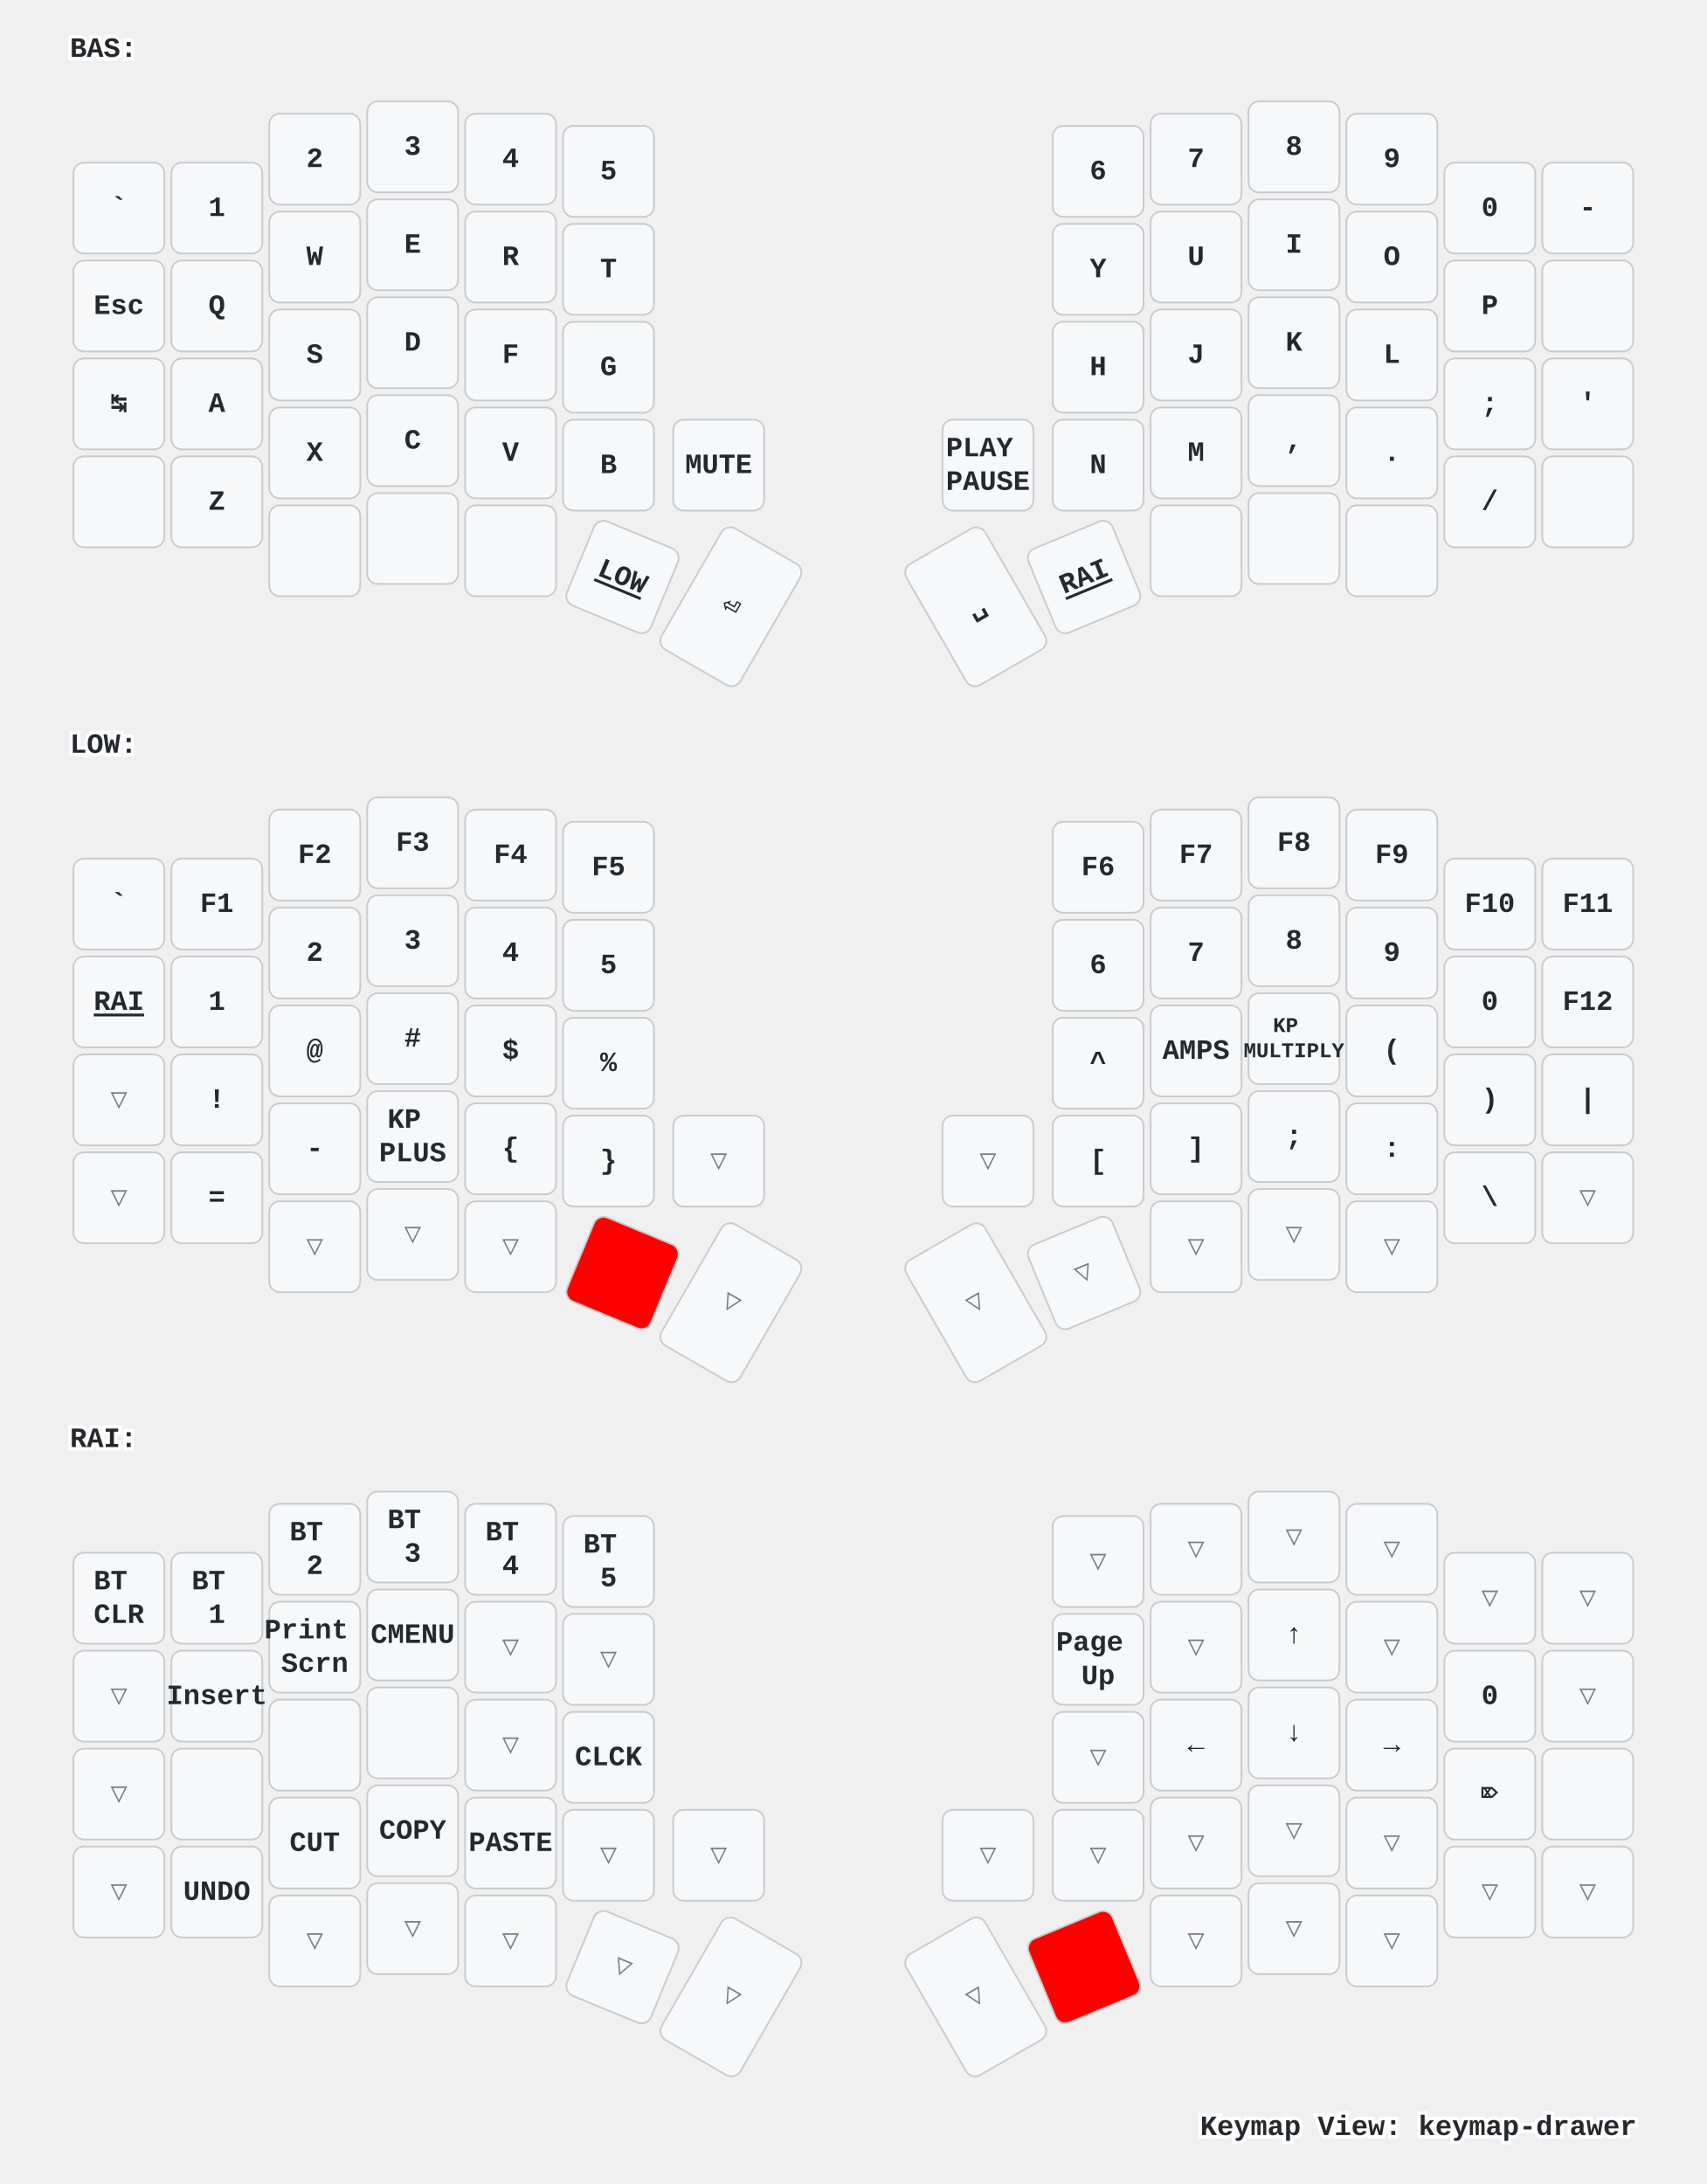
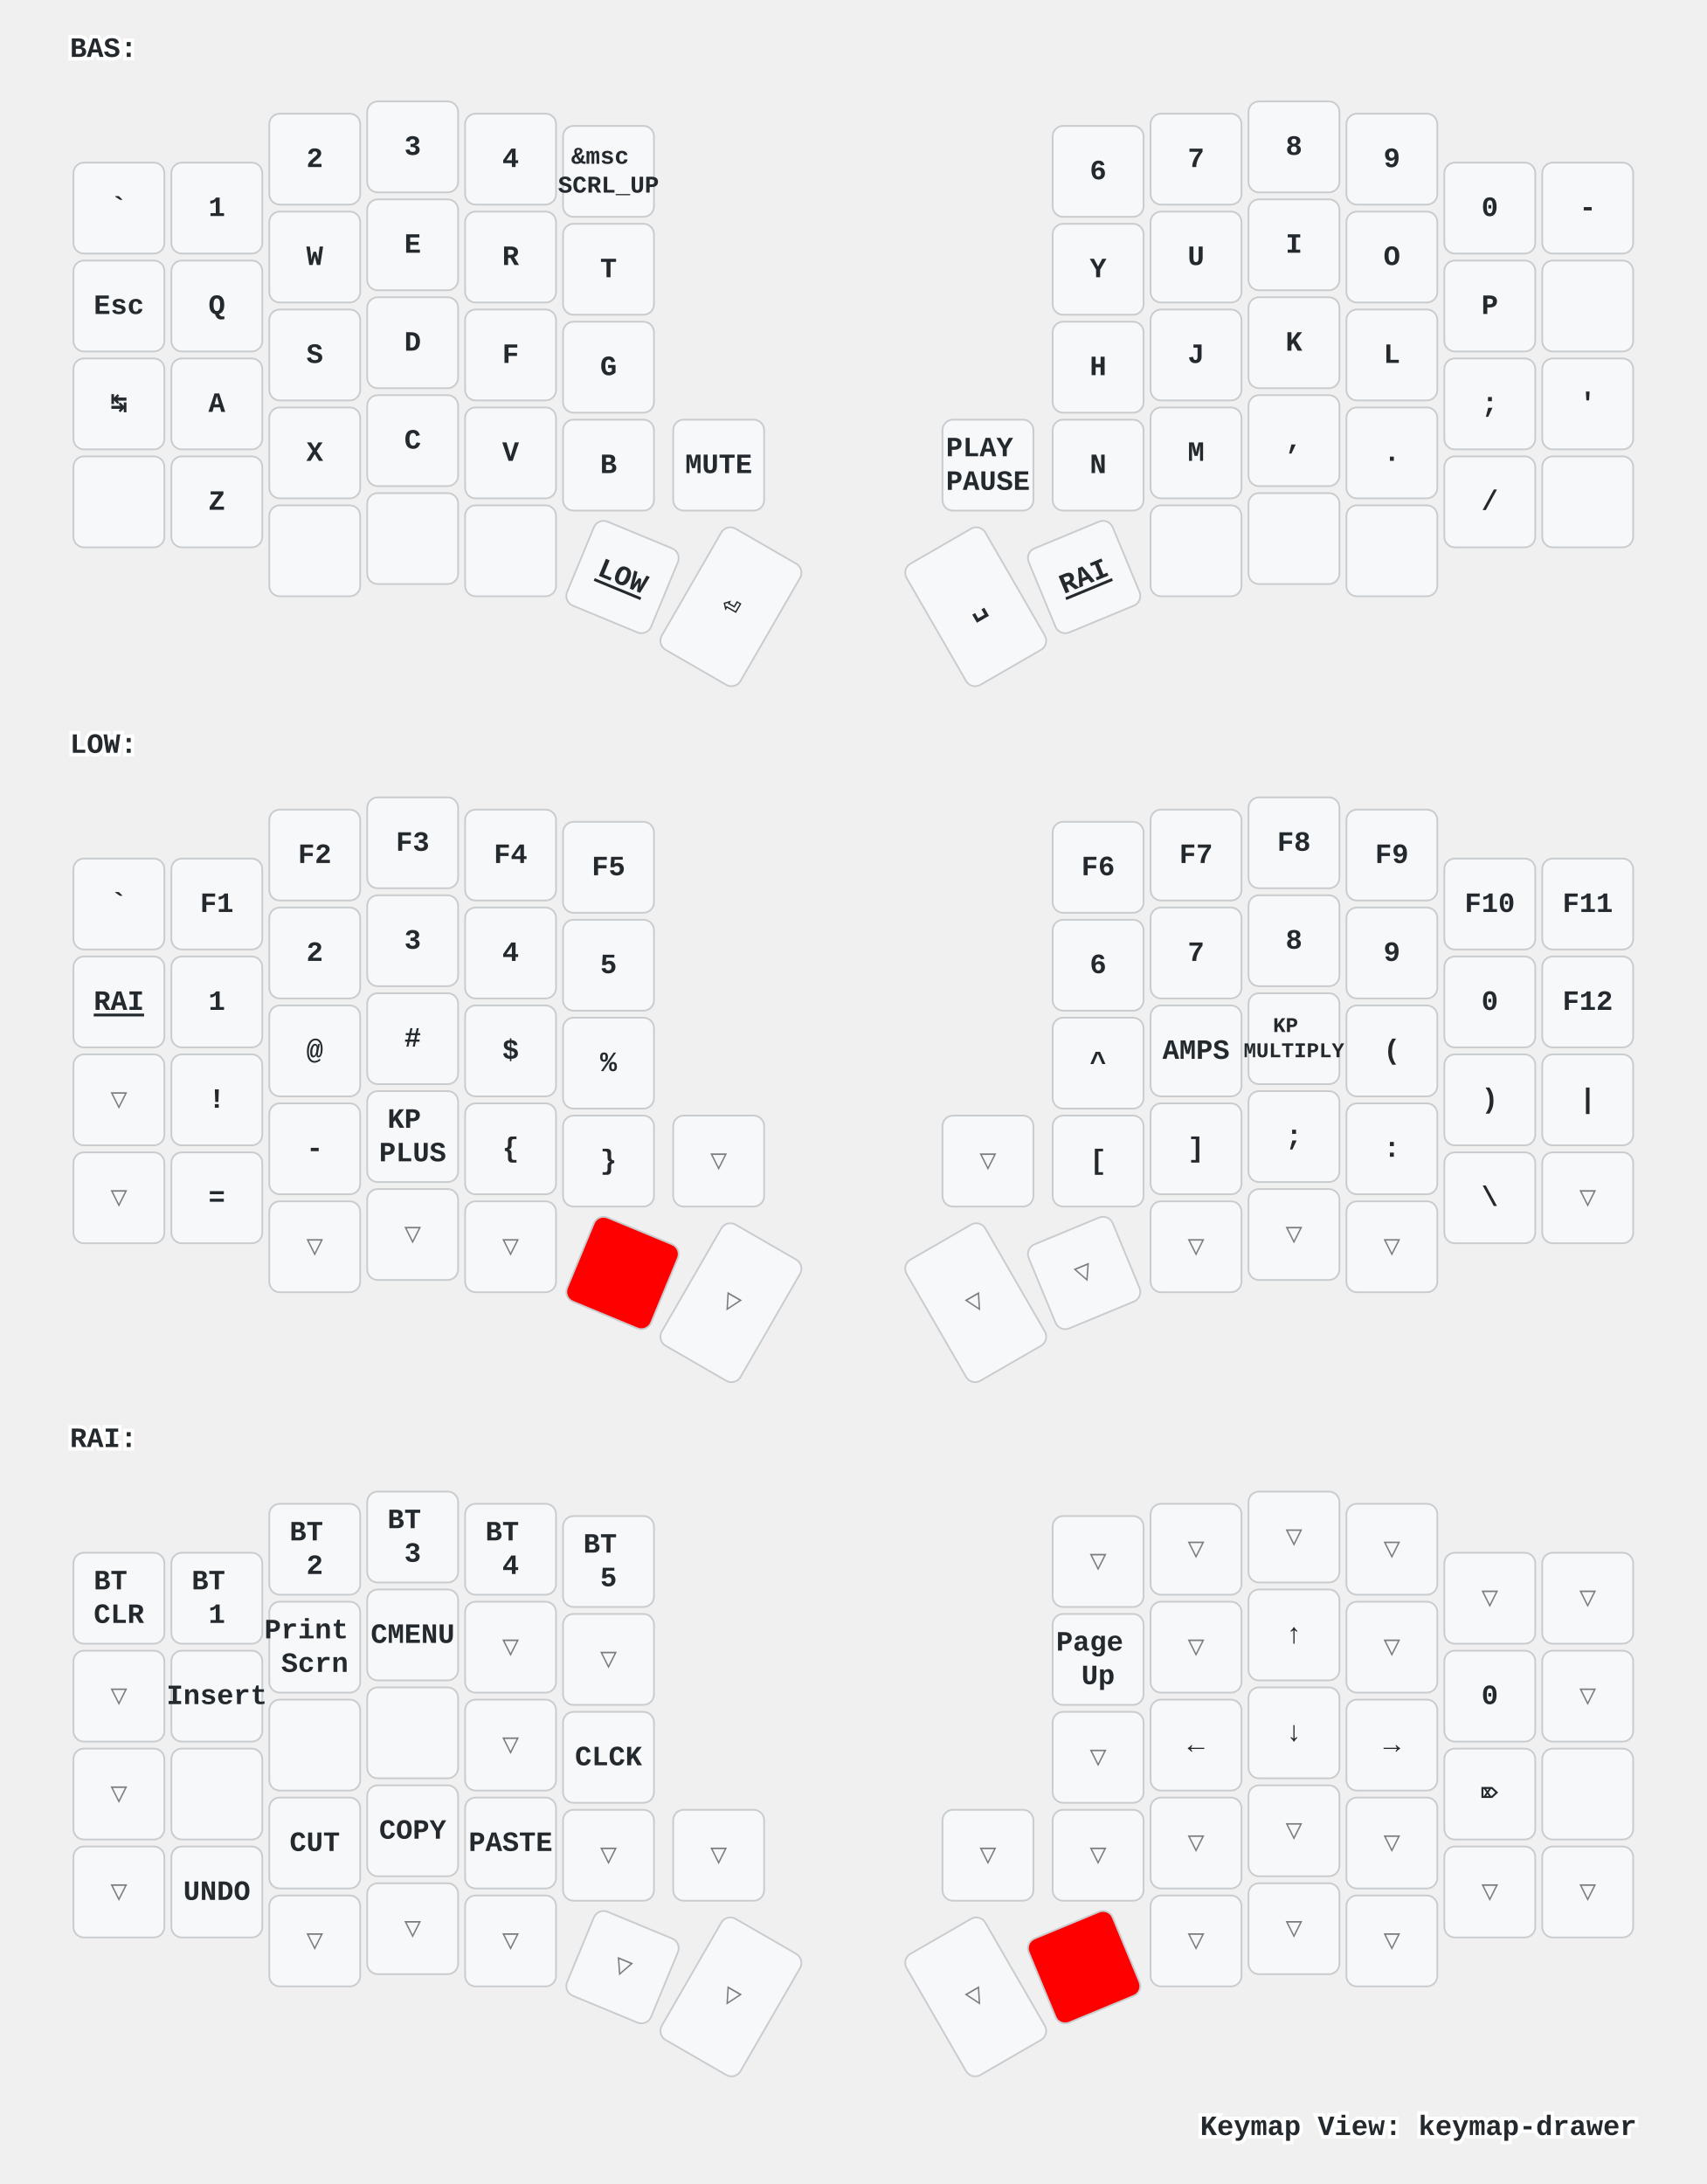
<svg xmlns="http://www.w3.org/2000/svg" xmlns:xlink="http://www.w3.org/1999/xlink" width="976" height="1249" viewBox="0 0 976 1249" class="keymap">
  <defs>/* start glyphs */
<svg id="mdi:apple-keyboard-command">
      <svg id="mdi-apple-keyboard-command" viewBox="0 0 24 24">
        <path d="M6,2A4,4 0 0,1 10,6V8H14V6A4,4 0 0,1 18,2A4,4 0 0,1 22,6A4,4 0 0,1 18,10H16V14H18A4,4 0 0,1 22,18A4,4 0 0,1 18,22A4,4 0 0,1 14,18V16H10V18A4,4 0 0,1 6,22A4,4 0 0,1 2,18A4,4 0 0,1 6,14H8V10H6A4,4 0 0,1 2,6A4,4 0 0,1 6,2M16,18A2,2 0 0,0 18,20A2,2 0 0,0 20,18A2,2 0 0,0 18,16H16V18M14,10H10V14H14V10M6,16A2,2 0 0,0 4,18A2,2 0 0,0 6,20A2,2 0 0,0 8,18V16H6M8,6A2,2 0 0,0 6,4A2,2 0 0,0 4,6A2,2 0 0,0 6,8H8V6M18,8A2,2 0 0,0 20,6A2,2 0 0,0 18,4A2,2 0 0,0 16,6V8H18Z" />
      </svg>
    </svg>
    <svg id="mdi:apple-keyboard-control">
      <svg id="mdi-apple-keyboard-control" viewBox="0 0 24 24">
        <path d="M19.78,11.78L18.36,13.19L12,6.83L5.64,13.19L4.22,11.78L12,4L19.78,11.78Z" />
      </svg>
    </svg>
    <svg id="mdi:apple-keyboard-option">
      <svg id="mdi-apple-keyboard-option" viewBox="0 0 24 24">
        <path d="M3,4H9.11L16.15,18H21V20H14.88L7.84,6H3V4M14,4H21V6H14V4Z" />
      </svg>
    </svg>
    <svg id="mdi:apple-keyboard-shift">
      <svg id="mdi-apple-keyboard-shift" viewBox="0 0 24 24">
        <path d="M15,18V12H17.17L12,6.83L6.83,12H9V18H15M12,4L22,14H17V20H7V14H2L12,4Z" />
      </svg>
    </svg>
    <svg id="mdi:backspace-outline">
      <svg id="mdi-backspace-outline" viewBox="0 0 24 24">
        <path d="M19,15.59L17.59,17L14,13.41L10.41,17L9,15.59L12.59,12L9,8.41L10.41,7L14,10.59L17.59,7L19,8.41L15.41,12L19,15.59M22,3A2,2 0 0,1 24,5V19A2,2 0 0,1 22,21H7C6.31,21 5.77,20.64 5.41,20.11L0,12L5.41,3.88C5.77,3.35 6.31,3 7,3H22M22,5H7L2.28,12L7,19H22V5Z" />
      </svg>
    </svg>
  </defs>/* end glyphs */
<style>/* inherit to force styles through use tags */
svg path {
    fill: inherit;
}

/* font and background color specifications */
svg.keymap {
    font-family: SFMono-Regular,Consolas,Liberation Mono,Menlo,monospace;
    font-size: 14px;
    font-kerning: normal;
    text-rendering: optimizeLegibility;
    fill: #24292e;
}

/* default key styling */
rect.key {
    fill: #f6f8fa;
}

rect.key, rect.combo {
    stroke: #c9cccf;
    stroke-width: 1;
}

/* default key side styling, only used is draw_key_sides is set */
rect.side {
    filter: brightness(90%);
}

/* color accent for combo boxes */
rect.combo, rect.combo-separate {
    fill: #cdf;
}

/* color accent for held keys */
rect.held, rect.combo.held {
    fill: #fdd;
}

/* color accent for ghost (optional) keys */
rect.ghost, rect.combo.ghost {
    stroke-dasharray: 4, 4;
    stroke-width: 2;
}

text {
    text-anchor: middle;
    dominant-baseline: middle;
}

/* styling for layer labels */
text.label {
    font-weight: bold;
    text-anchor: start;
    stroke: white;
    stroke-width: 4;
    paint-order: stroke;
}

/* styling for optional footer */
text.footer {
    text-anchor: end;
    dominant-baseline: auto;
    stroke: white;
    stroke-width: 4;
    paint-order: stroke;
}

/* styling for combo tap, and key non-tap label text */
text.combo, text.hold, text.shifted, text.left, text.right {
    font-size: 11px;
}

text.hold {
    text-anchor: middle;
    dominant-baseline: auto;
}

text.shifted {
    text-anchor: middle;
    dominant-baseline: hanging;
}

text.left {
    text-anchor: start;
}

text.right {
    text-anchor: end;
}

text.layer-activator {
    text-decoration: underline;
}

/* styling for hold/shifted label text in combo box */
text.combo.hold, text.combo.shifted, text.combo.left, text.combo.right {
    font-size: 8px;
}

/* lighter symbol for transparent keys */
text.trans {
    fill: #7b7e81;
}

/* styling for combo dendrons */
path.combo {
    stroke-width: 1;
    stroke: gray;
    fill: none;
}

/* Start Tabler Icons Cleanup */
/* cannot use height/width with glyphs */
.icon-tabler &gt; path {
    fill: inherit;
    stroke: inherit;
    stroke-width: 2;
}
/* hide tabler's default box */
.icon-tabler &gt; path[stroke="none"][fill="none"] {
    visibility: hidden;
}
/* End Tabler Icons Cleanup */

/* For default sytles, see https://github.com/caksoylar/keymap-drawer/blob/main/keymap_drawer/config.py#L85 */

svg.keymap {
  font-family: Ubuntu Mono, Inconsolata, Consolas, Liberation Mono, Menlo, monospace;
  font-size: 16px;
  font-weight: bold;
  text-rendering: optimizeLegibility;
}

/* Color accent for held keys
red = #f00
green = #0f0
blue = #00f
yellow = #ff0
cyan = #0ff
magenta = #f0f
white = #fff
black = #000
grey = #888
light grey = #ccc
#ffc
*/
rect.held, rect.combo.held {
    fill: #f00;
}

/* Technique borrowed and extended from https://github.com/englmaxi/zmk-config/blob/master/keymap-drawer/config.yaml */
.sym_sub_text.tap {
  translate: -5px 2px;
  font-size: 20px;
}
.sym_sub_text.shifted {
  translate: 10px 13px;
  font-size: 10px;
  opacity: 1.0;
}
.combo.sym_sub_text.tap {
  translate: -1px 1px;
}
.combo.sym_sub_text.shifted {
  translate: 7px 5px;
  font-size: 10px;
  opacity: 1.0;
}

/* Toggle */
.toggle.shifted {
  translate: -10px 12px;
}

.toggle.hold {
  translate: 13px -23px;
}

/* Variant for tap-dances */
.tap_dance.tap {
  translate: -7px 0px;
  font-size: 12px;
}
.tap_dance.shifted {
  translate: 7px 17px;
  font-size: 12px;
  opacity: 1.0;
}

/* Variant for symbol next to symbol */
.sym_by_sym.tap {
  translate: -6px 0px;
}
.sym_by_sym.shifted {
  translate: 10px 12px;
  opacity: 1.0;
}

.combo.sym_by_sym.tap {
  translate: -35px 0px;
}
.combo.sym_by_sym.shifted {
  translate: 35px 20px;
  opacity: 1.0;
}

.combo.sym_by_sym.hold {
  visibility: hidden;
}

/* hide hold box for combo sym_by_sym */
.combo.sym_by_sym.hold &gt; path[stroke="none"][fill="none"] {
  visibility: hidden;
}
</style>
  <g transform="translate(40, 0)" class="layer-BAS">
    <text x="0" y="28" class="label" id="BAS">BAS:</text>
    <g transform="translate(0, 56)">
      <g transform="translate(28, 63)" class="key keypos-0">
        <rect rx="6" ry="6" x="-26" y="-26" width="52" height="52" class="key" />
        <text x="0" y="0" class="key tap">`</text>
      </g>
      <g transform="translate(84, 63)" class="key keypos-1">
        <rect rx="6" ry="6" x="-26" y="-26" width="52" height="52" class="key" />
        <text x="0" y="0" class="key tap">1</text>
      </g>
      <g transform="translate(140, 35)" class="key keypos-2">
        <rect rx="6" ry="6" x="-26" y="-26" width="52" height="52" class="key" />
        <text x="0" y="0" class="key tap">2</text>
      </g>
      <g transform="translate(196, 28)" class="key keypos-3">
        <rect rx="6" ry="6" x="-26" y="-26" width="52" height="52" class="key" />
        <text x="0" y="0" class="key tap">3</text>
      </g>
      <g transform="translate(252, 35)" class="key keypos-4">
        <rect rx="6" ry="6" x="-26" y="-26" width="52" height="52" class="key" />
        <text x="0" y="0" class="key tap">4</text>
      </g>
      <g transform="translate(308, 42)" class="key keypos-5">
        <rect rx="6" ry="6" x="-26" y="-26" width="52" height="52" class="key" />
-         <text x="0" y="0" class="key tap">5</text>
+         <text x="0" y="0" class="key tap">
+           <tspan x="0" dy="-0.6em" style="font-size: 86%">&amp;msc</tspan>
+           <tspan x="0" dy="1.2em" style="font-size: 86%">SCRL_UP</tspan>
+         </text>
      </g>
      <g transform="translate(588, 42)" class="key keypos-6">
        <rect rx="6" ry="6" x="-26" y="-26" width="52" height="52" class="key" />
        <text x="0" y="0" class="key tap">6</text>
      </g>
      <g transform="translate(644, 35)" class="key keypos-7">
        <rect rx="6" ry="6" x="-26" y="-26" width="52" height="52" class="key" />
        <text x="0" y="0" class="key tap">7</text>
      </g>
      <g transform="translate(700, 28)" class="key keypos-8">
        <rect rx="6" ry="6" x="-26" y="-26" width="52" height="52" class="key" />
        <text x="0" y="0" class="key tap">8</text>
      </g>
      <g transform="translate(756, 35)" class="key keypos-9">
        <rect rx="6" ry="6" x="-26" y="-26" width="52" height="52" class="key" />
        <text x="0" y="0" class="key tap">9</text>
      </g>
      <g transform="translate(812, 63)" class="key keypos-10">
        <rect rx="6" ry="6" x="-26" y="-26" width="52" height="52" class="key" />
        <text x="0" y="0" class="key tap">0</text>
      </g>
      <g transform="translate(868, 63)" class="key keypos-11">
        <rect rx="6" ry="6" x="-26" y="-26" width="52" height="52" class="key" />
        <text x="0" y="0" class="key tap">-</text>
      </g>
      <g transform="translate(28, 119)" class="key keypos-12">
        <rect rx="6" ry="6" x="-26" y="-26" width="52" height="52" class="key" />
        <text x="0" y="0" class="key tap">Esc</text>
      </g>
      <g transform="translate(84, 119)" class="key keypos-13">
        <rect rx="6" ry="6" x="-26" y="-26" width="52" height="52" class="key" />
        <text x="0" y="0" class="key tap">Q</text>
      </g>
      <g transform="translate(140, 91)" class="key keypos-14">
        <rect rx="6" ry="6" x="-26" y="-26" width="52" height="52" class="key" />
        <text x="0" y="0" class="key tap">W</text>
      </g>
      <g transform="translate(196, 84)" class="key keypos-15">
        <rect rx="6" ry="6" x="-26" y="-26" width="52" height="52" class="key" />
        <text x="0" y="0" class="key tap">E</text>
      </g>
      <g transform="translate(252, 91)" class="key keypos-16">
        <rect rx="6" ry="6" x="-26" y="-26" width="52" height="52" class="key" />
        <text x="0" y="0" class="key tap">R</text>
      </g>
      <g transform="translate(308, 98)" class="key keypos-17">
        <rect rx="6" ry="6" x="-26" y="-26" width="52" height="52" class="key" />
        <text x="0" y="0" class="key tap">T</text>
      </g>
      <g transform="translate(588, 98)" class="key keypos-18">
        <rect rx="6" ry="6" x="-26" y="-26" width="52" height="52" class="key" />
        <text x="0" y="0" class="key tap">Y</text>
      </g>
      <g transform="translate(644, 91)" class="key keypos-19">
        <rect rx="6" ry="6" x="-26" y="-26" width="52" height="52" class="key" />
        <text x="0" y="0" class="key tap">U</text>
      </g>
      <g transform="translate(700, 84)" class="key keypos-20">
        <rect rx="6" ry="6" x="-26" y="-26" width="52" height="52" class="key" />
        <text x="0" y="0" class="key tap">I</text>
      </g>
      <g transform="translate(756, 91)" class="key keypos-21">
        <rect rx="6" ry="6" x="-26" y="-26" width="52" height="52" class="key" />
        <text x="0" y="0" class="key tap">O</text>
      </g>
      <g transform="translate(812, 119)" class="key keypos-22">
        <rect rx="6" ry="6" x="-26" y="-26" width="52" height="52" class="key" />
        <text x="0" y="0" class="key tap">P</text>
      </g>
      <g transform="translate(868, 119)" class="key keypos-23">
        <rect rx="6" ry="6" x="-26" y="-26" width="52" height="52" class="key" />
        <use href="#mdi:backspace-outline" xlink:href="#mdi:backspace-outline" x="-9" y="-9" height="18" width="18.0" class="key tap glyph mdi:backspace-outline" />
      </g>
      <g transform="translate(28, 175)" class="key keypos-24">
        <rect rx="6" ry="6" x="-26" y="-26" width="52" height="52" class="key" />
        <text x="0" y="0" class="key tap">↹</text>
      </g>
      <g transform="translate(84, 175)" class="key keypos-25">
        <rect rx="6" ry="6" x="-26" y="-26" width="52" height="52" class="key" />
        <text x="0" y="0" class="key tap">A</text>
      </g>
      <g transform="translate(140, 147)" class="key keypos-26">
        <rect rx="6" ry="6" x="-26" y="-26" width="52" height="52" class="key" />
        <text x="0" y="0" class="key tap">S</text>
      </g>
      <g transform="translate(196, 140)" class="key keypos-27">
        <rect rx="6" ry="6" x="-26" y="-26" width="52" height="52" class="key" />
        <text x="0" y="0" class="key tap">D</text>
      </g>
      <g transform="translate(252, 147)" class="key keypos-28">
        <rect rx="6" ry="6" x="-26" y="-26" width="52" height="52" class="key" />
        <text x="0" y="0" class="key tap">F</text>
      </g>
      <g transform="translate(308, 154)" class="key keypos-29">
        <rect rx="6" ry="6" x="-26" y="-26" width="52" height="52" class="key" />
        <text x="0" y="0" class="key tap">G</text>
      </g>
      <g transform="translate(588, 154)" class="key keypos-30">
        <rect rx="6" ry="6" x="-26" y="-26" width="52" height="52" class="key" />
        <text x="0" y="0" class="key tap">H</text>
      </g>
      <g transform="translate(644, 147)" class="key keypos-31">
        <rect rx="6" ry="6" x="-26" y="-26" width="52" height="52" class="key" />
        <text x="0" y="0" class="key tap">J</text>
      </g>
      <g transform="translate(700, 140)" class="key keypos-32">
        <rect rx="6" ry="6" x="-26" y="-26" width="52" height="52" class="key" />
        <text x="0" y="0" class="key tap">K</text>
      </g>
      <g transform="translate(756, 147)" class="key keypos-33">
        <rect rx="6" ry="6" x="-26" y="-26" width="52" height="52" class="key" />
        <text x="0" y="0" class="key tap">L</text>
      </g>
      <g transform="translate(812, 175)" class="key keypos-34">
        <rect rx="6" ry="6" x="-26" y="-26" width="52" height="52" class="key" />
        <text x="0" y="0" class="key tap">;</text>
      </g>
      <g transform="translate(868, 175)" class="key keypos-35">
        <rect rx="6" ry="6" x="-26" y="-26" width="52" height="52" class="key" />
        <text x="0" y="0" class="key tap">'</text>
      </g>
      <g transform="translate(28, 231)" class="key keypos-36">
        <rect rx="6" ry="6" x="-26" y="-26" width="52" height="52" class="key" />
        <use href="#mdi:apple-keyboard-shift" xlink:href="#mdi:apple-keyboard-shift" x="-9" y="-9" height="18" width="18.0" class="key tap glyph mdi:apple-keyboard-shift" />
      </g>
      <g transform="translate(84, 231)" class="key keypos-37">
        <rect rx="6" ry="6" x="-26" y="-26" width="52" height="52" class="key" />
        <text x="0" y="0" class="key tap">Z</text>
      </g>
      <g transform="translate(140, 203)" class="key keypos-38">
        <rect rx="6" ry="6" x="-26" y="-26" width="52" height="52" class="key" />
        <text x="0" y="0" class="key tap">X</text>
      </g>
      <g transform="translate(196, 196)" class="key keypos-39">
        <rect rx="6" ry="6" x="-26" y="-26" width="52" height="52" class="key" />
        <text x="0" y="0" class="key tap">C</text>
      </g>
      <g transform="translate(252, 203)" class="key keypos-40">
        <rect rx="6" ry="6" x="-26" y="-26" width="52" height="52" class="key" />
        <text x="0" y="0" class="key tap">V</text>
      </g>
      <g transform="translate(308, 210)" class="key keypos-41">
        <rect rx="6" ry="6" x="-26" y="-26" width="52" height="52" class="key" />
        <text x="0" y="0" class="key tap">B</text>
      </g>
      <g transform="translate(371, 210)" class="key keypos-42">
        <rect rx="6" ry="6" x="-26" y="-26" width="52" height="52" class="key" />
        <text x="0" y="0" class="key tap">MUTE</text>
      </g>
      <g transform="translate(525, 210)" class="key keypos-43">
        <rect rx="6" ry="6" x="-26" y="-26" width="52" height="52" class="key" />
        <text x="0" y="0" class="key tap">
          <tspan x="0" dy="-0.6em">PLAY</tspan>
          <tspan x="0" dy="1.2em">PAUSE</tspan>
        </text>
      </g>
      <g transform="translate(588, 210)" class="key keypos-44">
        <rect rx="6" ry="6" x="-26" y="-26" width="52" height="52" class="key" />
        <text x="0" y="0" class="key tap">N</text>
      </g>
      <g transform="translate(644, 203)" class="key keypos-45">
        <rect rx="6" ry="6" x="-26" y="-26" width="52" height="52" class="key" />
        <text x="0" y="0" class="key tap">M</text>
      </g>
      <g transform="translate(700, 196)" class="key keypos-46">
        <rect rx="6" ry="6" x="-26" y="-26" width="52" height="52" class="key" />
        <text x="0" y="0" class="key tap">,</text>
      </g>
      <g transform="translate(756, 203)" class="key keypos-47">
        <rect rx="6" ry="6" x="-26" y="-26" width="52" height="52" class="key" />
        <text x="0" y="0" class="key tap">.</text>
      </g>
      <g transform="translate(812, 231)" class="key keypos-48">
        <rect rx="6" ry="6" x="-26" y="-26" width="52" height="52" class="key" />
        <text x="0" y="0" class="key tap">/</text>
      </g>
      <g transform="translate(868, 231)" class="key keypos-49">
        <rect rx="6" ry="6" x="-26" y="-26" width="52" height="52" class="key" />
        <use href="#mdi:apple-keyboard-shift" xlink:href="#mdi:apple-keyboard-shift" x="-9" y="-9" height="18" width="18.0" class="key tap glyph mdi:apple-keyboard-shift" />
      </g>
      <g transform="translate(140, 259)" class="key keypos-50">
        <rect rx="6" ry="6" x="-26" y="-26" width="52" height="52" class="key" />
        <use href="#mdi:apple-keyboard-command" xlink:href="#mdi:apple-keyboard-command" x="-9" y="-9" height="18" width="18.0" class="key tap glyph mdi:apple-keyboard-command" />
      </g>
      <g transform="translate(196, 252)" class="key keypos-51">
        <rect rx="6" ry="6" x="-26" y="-26" width="52" height="52" class="key" />
        <use href="#mdi:apple-keyboard-option" xlink:href="#mdi:apple-keyboard-option" x="-9" y="-9" height="18" width="18.0" class="key tap glyph mdi:apple-keyboard-option" />
      </g>
      <g transform="translate(252, 259)" class="key keypos-52">
        <rect rx="6" ry="6" x="-26" y="-26" width="52" height="52" class="key" />
        <use href="#mdi:apple-keyboard-control" xlink:href="#mdi:apple-keyboard-control" x="-9" y="-9" height="18" width="18.0" class="key tap glyph mdi:apple-keyboard-control" />
      </g>
      <g transform="translate(316, 274) rotate(22.5)" class="key keypos-53">
        <rect rx="6" ry="6" x="-26" y="-26" width="52" height="52" class="key" />
        <a href="#LOW">
          <text x="0" y="0" class="key tap layer-activator">LOW</text>
        </a>
      </g>
      <g transform="translate(378, 291) rotate(30.0)" class="key keypos-54">
        <rect rx="6" ry="6" x="-26" y="-40" width="52" height="80" class="key" />
        <text x="0" y="0" class="key tap">⏎</text>
      </g>
      <g transform="translate(518, 291) rotate(-30.0)" class="key keypos-55">
        <rect rx="6" ry="6" x="-26" y="-40" width="52" height="80" class="key" />
        <text x="0" y="0" class="key tap">␣</text>
      </g>
      <g transform="translate(580, 274) rotate(-22.5)" class="key keypos-56">
        <rect rx="6" ry="6" x="-26" y="-26" width="52" height="52" class="key" />
        <a href="#RAI">
          <text x="0" y="0" class="key tap layer-activator">RAI</text>
        </a>
      </g>
      <g transform="translate(644, 259)" class="key keypos-57">
        <rect rx="6" ry="6" x="-26" y="-26" width="52" height="52" class="key" />
        <use href="#mdi:apple-keyboard-control" xlink:href="#mdi:apple-keyboard-control" x="-9" y="-9" height="18" width="18.0" class="key tap glyph mdi:apple-keyboard-control" />
      </g>
      <g transform="translate(700, 252)" class="key keypos-58">
        <rect rx="6" ry="6" x="-26" y="-26" width="52" height="52" class="key" />
        <use href="#mdi:apple-keyboard-option" xlink:href="#mdi:apple-keyboard-option" x="-9" y="-9" height="18" width="18.0" class="key tap glyph mdi:apple-keyboard-option" />
      </g>
      <g transform="translate(756, 259)" class="key keypos-59">
        <rect rx="6" ry="6" x="-26" y="-26" width="52" height="52" class="key" />
        <use href="#mdi:apple-keyboard-command" xlink:href="#mdi:apple-keyboard-command" x="-9" y="-9" height="18" width="18.0" class="key tap glyph mdi:apple-keyboard-command" />
      </g>
    </g>
  </g>
  <g transform="translate(40, 398)" class="layer-LOW">
    <text x="0" y="28" class="label" id="LOW">LOW:</text>
    <g transform="translate(0, 56)">
      <g transform="translate(28, 63)" class="key keypos-0">
        <rect rx="6" ry="6" x="-26" y="-26" width="52" height="52" class="key" />
        <text x="0" y="0" class="key tap">`</text>
      </g>
      <g transform="translate(84, 63)" class="key keypos-1">
        <rect rx="6" ry="6" x="-26" y="-26" width="52" height="52" class="key" />
        <text x="0" y="0" class="key tap">F1</text>
      </g>
      <g transform="translate(140, 35)" class="key keypos-2">
        <rect rx="6" ry="6" x="-26" y="-26" width="52" height="52" class="key" />
        <text x="0" y="0" class="key tap">F2</text>
      </g>
      <g transform="translate(196, 28)" class="key keypos-3">
        <rect rx="6" ry="6" x="-26" y="-26" width="52" height="52" class="key" />
        <text x="0" y="0" class="key tap">F3</text>
      </g>
      <g transform="translate(252, 35)" class="key keypos-4">
        <rect rx="6" ry="6" x="-26" y="-26" width="52" height="52" class="key" />
        <text x="0" y="0" class="key tap">F4</text>
      </g>
      <g transform="translate(308, 42)" class="key keypos-5">
        <rect rx="6" ry="6" x="-26" y="-26" width="52" height="52" class="key" />
        <text x="0" y="0" class="key tap">F5</text>
      </g>
      <g transform="translate(588, 42)" class="key keypos-6">
        <rect rx="6" ry="6" x="-26" y="-26" width="52" height="52" class="key" />
        <text x="0" y="0" class="key tap">F6</text>
      </g>
      <g transform="translate(644, 35)" class="key keypos-7">
        <rect rx="6" ry="6" x="-26" y="-26" width="52" height="52" class="key" />
        <text x="0" y="0" class="key tap">F7</text>
      </g>
      <g transform="translate(700, 28)" class="key keypos-8">
        <rect rx="6" ry="6" x="-26" y="-26" width="52" height="52" class="key" />
        <text x="0" y="0" class="key tap">F8</text>
      </g>
      <g transform="translate(756, 35)" class="key keypos-9">
        <rect rx="6" ry="6" x="-26" y="-26" width="52" height="52" class="key" />
        <text x="0" y="0" class="key tap">F9</text>
      </g>
      <g transform="translate(812, 63)" class="key keypos-10">
        <rect rx="6" ry="6" x="-26" y="-26" width="52" height="52" class="key" />
        <text x="0" y="0" class="key tap">F10</text>
      </g>
      <g transform="translate(868, 63)" class="key keypos-11">
        <rect rx="6" ry="6" x="-26" y="-26" width="52" height="52" class="key" />
        <text x="0" y="0" class="key tap">F11</text>
      </g>
      <g transform="translate(28, 119)" class="key keypos-12">
        <rect rx="6" ry="6" x="-26" y="-26" width="52" height="52" class="key" />
        <a href="#RAI">
          <text x="0" y="0" class="key tap layer-activator">RAI</text>
        </a>
      </g>
      <g transform="translate(84, 119)" class="key keypos-13">
        <rect rx="6" ry="6" x="-26" y="-26" width="52" height="52" class="key" />
        <text x="0" y="0" class="key tap">1</text>
      </g>
      <g transform="translate(140, 91)" class="key keypos-14">
        <rect rx="6" ry="6" x="-26" y="-26" width="52" height="52" class="key" />
        <text x="0" y="0" class="key tap">2</text>
      </g>
      <g transform="translate(196, 84)" class="key keypos-15">
        <rect rx="6" ry="6" x="-26" y="-26" width="52" height="52" class="key" />
        <text x="0" y="0" class="key tap">3</text>
      </g>
      <g transform="translate(252, 91)" class="key keypos-16">
        <rect rx="6" ry="6" x="-26" y="-26" width="52" height="52" class="key" />
        <text x="0" y="0" class="key tap">4</text>
      </g>
      <g transform="translate(308, 98)" class="key keypos-17">
        <rect rx="6" ry="6" x="-26" y="-26" width="52" height="52" class="key" />
        <text x="0" y="0" class="key tap">5</text>
      </g>
      <g transform="translate(588, 98)" class="key keypos-18">
        <rect rx="6" ry="6" x="-26" y="-26" width="52" height="52" class="key" />
        <text x="0" y="0" class="key tap">6</text>
      </g>
      <g transform="translate(644, 91)" class="key keypos-19">
        <rect rx="6" ry="6" x="-26" y="-26" width="52" height="52" class="key" />
        <text x="0" y="0" class="key tap">7</text>
      </g>
      <g transform="translate(700, 84)" class="key keypos-20">
        <rect rx="6" ry="6" x="-26" y="-26" width="52" height="52" class="key" />
        <text x="0" y="0" class="key tap">8</text>
      </g>
      <g transform="translate(756, 91)" class="key keypos-21">
        <rect rx="6" ry="6" x="-26" y="-26" width="52" height="52" class="key" />
        <text x="0" y="0" class="key tap">9</text>
      </g>
      <g transform="translate(812, 119)" class="key keypos-22">
        <rect rx="6" ry="6" x="-26" y="-26" width="52" height="52" class="key" />
        <text x="0" y="0" class="key tap">0</text>
      </g>
      <g transform="translate(868, 119)" class="key keypos-23">
        <rect rx="6" ry="6" x="-26" y="-26" width="52" height="52" class="key" />
        <text x="0" y="0" class="key tap">F12</text>
      </g>
      <g transform="translate(28, 175)" class="key trans keypos-24">
        <rect rx="6" ry="6" x="-26" y="-26" width="52" height="52" class="key trans" />
        <text x="0" y="0" class="key trans tap">▽</text>
      </g>
      <g transform="translate(84, 175)" class="key keypos-25">
        <rect rx="6" ry="6" x="-26" y="-26" width="52" height="52" class="key" />
        <text x="0" y="0" class="key tap">!</text>
      </g>
      <g transform="translate(140, 147)" class="key keypos-26">
        <rect rx="6" ry="6" x="-26" y="-26" width="52" height="52" class="key" />
        <text x="0" y="0" class="key tap">@</text>
      </g>
      <g transform="translate(196, 140)" class="key keypos-27">
        <rect rx="6" ry="6" x="-26" y="-26" width="52" height="52" class="key" />
        <text x="0" y="0" class="key tap">#</text>
      </g>
      <g transform="translate(252, 147)" class="key keypos-28">
        <rect rx="6" ry="6" x="-26" y="-26" width="52" height="52" class="key" />
        <text x="0" y="0" class="key tap">$</text>
      </g>
      <g transform="translate(308, 154)" class="key keypos-29">
        <rect rx="6" ry="6" x="-26" y="-26" width="52" height="52" class="key" />
        <text x="0" y="0" class="key tap">%</text>
      </g>
      <g transform="translate(588, 154)" class="key keypos-30">
        <rect rx="6" ry="6" x="-26" y="-26" width="52" height="52" class="key" />
        <text x="0" y="0" class="key tap">^</text>
      </g>
      <g transform="translate(644, 147)" class="key keypos-31">
        <rect rx="6" ry="6" x="-26" y="-26" width="52" height="52" class="key" />
        <text x="0" y="0" class="key tap">AMPS</text>
      </g>
      <g transform="translate(700, 140)" class="key keypos-32">
        <rect rx="6" ry="6" x="-26" y="-26" width="52" height="52" class="key" />
        <text x="0" y="0" class="key tap">
          <tspan x="0" dy="-0.6em" style="font-size: 75%">KP</tspan>
          <tspan x="0" dy="1.2em" style="font-size: 75%">MULTIPLY</tspan>
        </text>
      </g>
      <g transform="translate(756, 147)" class="key keypos-33">
        <rect rx="6" ry="6" x="-26" y="-26" width="52" height="52" class="key" />
        <text x="0" y="0" class="key tap">(</text>
      </g>
      <g transform="translate(812, 175)" class="key keypos-34">
        <rect rx="6" ry="6" x="-26" y="-26" width="52" height="52" class="key" />
        <text x="0" y="0" class="key tap">)</text>
      </g>
      <g transform="translate(868, 175)" class="key keypos-35">
        <rect rx="6" ry="6" x="-26" y="-26" width="52" height="52" class="key" />
        <text x="0" y="0" class="key tap">|</text>
      </g>
      <g transform="translate(28, 231)" class="key trans keypos-36">
        <rect rx="6" ry="6" x="-26" y="-26" width="52" height="52" class="key trans" />
        <text x="0" y="0" class="key trans tap">▽</text>
      </g>
      <g transform="translate(84, 231)" class="key keypos-37">
        <rect rx="6" ry="6" x="-26" y="-26" width="52" height="52" class="key" />
        <text x="0" y="0" class="key tap">=</text>
      </g>
      <g transform="translate(140, 203)" class="key keypos-38">
        <rect rx="6" ry="6" x="-26" y="-26" width="52" height="52" class="key" />
        <text x="0" y="0" class="key tap">-</text>
      </g>
      <g transform="translate(196, 196)" class="key keypos-39">
        <rect rx="6" ry="6" x="-26" y="-26" width="52" height="52" class="key" />
        <text x="0" y="0" class="key tap">
          <tspan x="0" dy="-0.6em">KP</tspan>
          <tspan x="0" dy="1.2em">PLUS</tspan>
        </text>
      </g>
      <g transform="translate(252, 203)" class="key keypos-40">
        <rect rx="6" ry="6" x="-26" y="-26" width="52" height="52" class="key" />
        <text x="0" y="0" class="key tap">{</text>
      </g>
      <g transform="translate(308, 210)" class="key keypos-41">
        <rect rx="6" ry="6" x="-26" y="-26" width="52" height="52" class="key" />
        <text x="0" y="0" class="key tap">}</text>
      </g>
      <g transform="translate(371, 210)" class="key trans keypos-42">
        <rect rx="6" ry="6" x="-26" y="-26" width="52" height="52" class="key trans" />
        <text x="0" y="0" class="key trans tap">▽</text>
      </g>
      <g transform="translate(525, 210)" class="key trans keypos-43">
        <rect rx="6" ry="6" x="-26" y="-26" width="52" height="52" class="key trans" />
        <text x="0" y="0" class="key trans tap">▽</text>
      </g>
      <g transform="translate(588, 210)" class="key keypos-44">
        <rect rx="6" ry="6" x="-26" y="-26" width="52" height="52" class="key" />
        <text x="0" y="0" class="key tap">[</text>
      </g>
      <g transform="translate(644, 203)" class="key keypos-45">
        <rect rx="6" ry="6" x="-26" y="-26" width="52" height="52" class="key" />
        <text x="0" y="0" class="key tap">]</text>
      </g>
      <g transform="translate(700, 196)" class="key keypos-46">
        <rect rx="6" ry="6" x="-26" y="-26" width="52" height="52" class="key" />
        <text x="0" y="0" class="key tap">;</text>
      </g>
      <g transform="translate(756, 203)" class="key keypos-47">
        <rect rx="6" ry="6" x="-26" y="-26" width="52" height="52" class="key" />
        <text x="0" y="0" class="key tap">:</text>
      </g>
      <g transform="translate(812, 231)" class="key keypos-48">
        <rect rx="6" ry="6" x="-26" y="-26" width="52" height="52" class="key" />
        <text x="0" y="0" class="key tap">\</text>
      </g>
      <g transform="translate(868, 231)" class="key trans keypos-49">
        <rect rx="6" ry="6" x="-26" y="-26" width="52" height="52" class="key trans" />
        <text x="0" y="0" class="key trans tap">▽</text>
      </g>
      <g transform="translate(140, 259)" class="key trans keypos-50">
        <rect rx="6" ry="6" x="-26" y="-26" width="52" height="52" class="key trans" />
        <text x="0" y="0" class="key trans tap">▽</text>
      </g>
      <g transform="translate(196, 252)" class="key trans keypos-51">
        <rect rx="6" ry="6" x="-26" y="-26" width="52" height="52" class="key trans" />
        <text x="0" y="0" class="key trans tap">▽</text>
      </g>
      <g transform="translate(252, 259)" class="key trans keypos-52">
        <rect rx="6" ry="6" x="-26" y="-26" width="52" height="52" class="key trans" />
        <text x="0" y="0" class="key trans tap">▽</text>
      </g>
      <g transform="translate(316, 274) rotate(22.5)" class="key held keypos-53">
        <rect rx="6" ry="6" x="-26" y="-26" width="52" height="52" class="key held" />
      </g>
      <g transform="translate(378, 291) rotate(30.0)" class="key trans keypos-54">
        <rect rx="6" ry="6" x="-26" y="-40" width="52" height="80" class="key trans" />
        <text x="0" y="0" class="key trans tap">▽</text>
      </g>
      <g transform="translate(518, 291) rotate(-30.0)" class="key trans keypos-55">
        <rect rx="6" ry="6" x="-26" y="-40" width="52" height="80" class="key trans" />
        <text x="0" y="0" class="key trans tap">▽</text>
      </g>
      <g transform="translate(580, 274) rotate(-22.5)" class="key trans keypos-56">
        <rect rx="6" ry="6" x="-26" y="-26" width="52" height="52" class="key trans" />
        <text x="0" y="0" class="key trans tap">▽</text>
      </g>
      <g transform="translate(644, 259)" class="key trans keypos-57">
        <rect rx="6" ry="6" x="-26" y="-26" width="52" height="52" class="key trans" />
        <text x="0" y="0" class="key trans tap">▽</text>
      </g>
      <g transform="translate(700, 252)" class="key trans keypos-58">
        <rect rx="6" ry="6" x="-26" y="-26" width="52" height="52" class="key trans" />
        <text x="0" y="0" class="key trans tap">▽</text>
      </g>
      <g transform="translate(756, 259)" class="key trans keypos-59">
        <rect rx="6" ry="6" x="-26" y="-26" width="52" height="52" class="key trans" />
        <text x="0" y="0" class="key trans tap">▽</text>
      </g>
    </g>
  </g>
  <g transform="translate(40, 795)" class="layer-RAI">
    <text x="0" y="28" class="label" id="RAI">RAI:</text>
    <g transform="translate(0, 56)">
      <g transform="translate(28, 63)" class="key keypos-0">
        <rect rx="6" ry="6" x="-26" y="-26" width="52" height="52" class="key" />
        <text x="0" y="0" class="key tap">
          <tspan x="0" dy="-0.6em">BT</tspan>
          <tspan x="0" dy="1.2em">CLR</tspan>
        </text>
      </g>
      <g transform="translate(84, 63)" class="key keypos-1">
        <rect rx="6" ry="6" x="-26" y="-26" width="52" height="52" class="key" />
        <text x="0" y="0" class="key tap">
          <tspan x="0" dy="-0.6em">BT</tspan>
          <tspan x="0" dy="1.2em">1</tspan>
        </text>
      </g>
      <g transform="translate(140, 35)" class="key keypos-2">
        <rect rx="6" ry="6" x="-26" y="-26" width="52" height="52" class="key" />
        <text x="0" y="0" class="key tap">
          <tspan x="0" dy="-0.6em">BT</tspan>
          <tspan x="0" dy="1.2em">2</tspan>
        </text>
      </g>
      <g transform="translate(196, 28)" class="key keypos-3">
        <rect rx="6" ry="6" x="-26" y="-26" width="52" height="52" class="key" />
        <text x="0" y="0" class="key tap">
          <tspan x="0" dy="-0.6em">BT</tspan>
          <tspan x="0" dy="1.2em">3</tspan>
        </text>
      </g>
      <g transform="translate(252, 35)" class="key keypos-4">
        <rect rx="6" ry="6" x="-26" y="-26" width="52" height="52" class="key" />
        <text x="0" y="0" class="key tap">
          <tspan x="0" dy="-0.6em">BT</tspan>
          <tspan x="0" dy="1.2em">4</tspan>
        </text>
      </g>
      <g transform="translate(308, 42)" class="key keypos-5">
        <rect rx="6" ry="6" x="-26" y="-26" width="52" height="52" class="key" />
        <text x="0" y="0" class="key tap">
          <tspan x="0" dy="-0.6em">BT</tspan>
          <tspan x="0" dy="1.2em">5</tspan>
        </text>
      </g>
      <g transform="translate(588, 42)" class="key trans keypos-6">
        <rect rx="6" ry="6" x="-26" y="-26" width="52" height="52" class="key trans" />
        <text x="0" y="0" class="key trans tap">▽</text>
      </g>
      <g transform="translate(644, 35)" class="key trans keypos-7">
        <rect rx="6" ry="6" x="-26" y="-26" width="52" height="52" class="key trans" />
        <text x="0" y="0" class="key trans tap">▽</text>
      </g>
      <g transform="translate(700, 28)" class="key trans keypos-8">
        <rect rx="6" ry="6" x="-26" y="-26" width="52" height="52" class="key trans" />
        <text x="0" y="0" class="key trans tap">▽</text>
      </g>
      <g transform="translate(756, 35)" class="key trans keypos-9">
        <rect rx="6" ry="6" x="-26" y="-26" width="52" height="52" class="key trans" />
        <text x="0" y="0" class="key trans tap">▽</text>
      </g>
      <g transform="translate(812, 63)" class="key trans keypos-10">
        <rect rx="6" ry="6" x="-26" y="-26" width="52" height="52" class="key trans" />
        <text x="0" y="0" class="key trans tap">▽</text>
      </g>
      <g transform="translate(868, 63)" class="key trans keypos-11">
        <rect rx="6" ry="6" x="-26" y="-26" width="52" height="52" class="key trans" />
        <text x="0" y="0" class="key trans tap">▽</text>
      </g>
      <g transform="translate(28, 119)" class="key trans keypos-12">
        <rect rx="6" ry="6" x="-26" y="-26" width="52" height="52" class="key trans" />
        <text x="0" y="0" class="key trans tap">▽</text>
      </g>
      <g transform="translate(84, 119)" class="key keypos-13">
        <rect rx="6" ry="6" x="-26" y="-26" width="52" height="52" class="key" />
        <text x="0" y="0" class="key tap">Insert</text>
      </g>
      <g transform="translate(140, 91)" class="key keypos-14">
        <rect rx="6" ry="6" x="-26" y="-26" width="52" height="52" class="key" />
        <text x="0" y="0" class="key tap">
          <tspan x="0" dy="-0.6em">Print</tspan>
          <tspan x="0" dy="1.2em">Scrn</tspan>
        </text>
      </g>
      <g transform="translate(196, 84)" class="key keypos-15">
        <rect rx="6" ry="6" x="-26" y="-26" width="52" height="52" class="key" />
        <text x="0" y="0" class="key tap">CMENU</text>
      </g>
      <g transform="translate(252, 91)" class="key trans keypos-16">
        <rect rx="6" ry="6" x="-26" y="-26" width="52" height="52" class="key trans" />
        <text x="0" y="0" class="key trans tap">▽</text>
      </g>
      <g transform="translate(308, 98)" class="key trans keypos-17">
        <rect rx="6" ry="6" x="-26" y="-26" width="52" height="52" class="key trans" />
        <text x="0" y="0" class="key trans tap">▽</text>
      </g>
      <g transform="translate(588, 98)" class="key keypos-18">
        <rect rx="6" ry="6" x="-26" y="-26" width="52" height="52" class="key" />
        <text x="0" y="0" class="key tap">
          <tspan x="0" dy="-0.6em">Page</tspan>
          <tspan x="0" dy="1.2em">Up</tspan>
        </text>
      </g>
      <g transform="translate(644, 91)" class="key trans keypos-19">
        <rect rx="6" ry="6" x="-26" y="-26" width="52" height="52" class="key trans" />
        <text x="0" y="0" class="key trans tap">▽</text>
      </g>
      <g transform="translate(700, 84)" class="key keypos-20">
        <rect rx="6" ry="6" x="-26" y="-26" width="52" height="52" class="key" />
        <text x="0" y="0" class="key tap">↑</text>
      </g>
      <g transform="translate(756, 91)" class="key trans keypos-21">
        <rect rx="6" ry="6" x="-26" y="-26" width="52" height="52" class="key trans" />
        <text x="0" y="0" class="key trans tap">▽</text>
      </g>
      <g transform="translate(812, 119)" class="key keypos-22">
        <rect rx="6" ry="6" x="-26" y="-26" width="52" height="52" class="key" />
        <text x="0" y="0" class="key tap">0</text>
      </g>
      <g transform="translate(868, 119)" class="key trans keypos-23">
        <rect rx="6" ry="6" x="-26" y="-26" width="52" height="52" class="key trans" />
        <text x="0" y="0" class="key trans tap">▽</text>
      </g>
      <g transform="translate(28, 175)" class="key trans keypos-24">
        <rect rx="6" ry="6" x="-26" y="-26" width="52" height="52" class="key trans" />
        <text x="0" y="0" class="key trans tap">▽</text>
      </g>
      <g transform="translate(84, 175)" class="key keypos-25">
        <rect rx="6" ry="6" x="-26" y="-26" width="52" height="52" class="key" />
        <use href="#mdi:apple-keyboard-option" xlink:href="#mdi:apple-keyboard-option" x="-9" y="-9" height="18" width="18.0" class="key tap glyph mdi:apple-keyboard-option" />
      </g>
      <g transform="translate(140, 147)" class="key keypos-26">
        <rect rx="6" ry="6" x="-26" y="-26" width="52" height="52" class="key" />
        <use href="#mdi:apple-keyboard-control" xlink:href="#mdi:apple-keyboard-control" x="-9" y="-9" height="18" width="18.0" class="key tap glyph mdi:apple-keyboard-control" />
      </g>
      <g transform="translate(196, 140)" class="key keypos-27">
        <rect rx="6" ry="6" x="-26" y="-26" width="52" height="52" class="key" />
        <use href="#mdi:apple-keyboard-shift" xlink:href="#mdi:apple-keyboard-shift" x="-9" y="-9" height="18" width="18.0" class="key tap glyph mdi:apple-keyboard-shift" />
      </g>
      <g transform="translate(252, 147)" class="key trans keypos-28">
        <rect rx="6" ry="6" x="-26" y="-26" width="52" height="52" class="key trans" />
        <text x="0" y="0" class="key trans tap">▽</text>
      </g>
      <g transform="translate(308, 154)" class="key keypos-29">
        <rect rx="6" ry="6" x="-26" y="-26" width="52" height="52" class="key" />
        <text x="0" y="0" class="key tap">CLCK</text>
      </g>
      <g transform="translate(588, 154)" class="key trans keypos-30">
        <rect rx="6" ry="6" x="-26" y="-26" width="52" height="52" class="key trans" />
        <text x="0" y="0" class="key trans tap">▽</text>
      </g>
      <g transform="translate(644, 147)" class="key keypos-31">
        <rect rx="6" ry="6" x="-26" y="-26" width="52" height="52" class="key" />
        <text x="0" y="0" class="key tap">←</text>
      </g>
      <g transform="translate(700, 140)" class="key keypos-32">
        <rect rx="6" ry="6" x="-26" y="-26" width="52" height="52" class="key" />
        <text x="0" y="0" class="key tap">↓</text>
      </g>
      <g transform="translate(756, 147)" class="key keypos-33">
        <rect rx="6" ry="6" x="-26" y="-26" width="52" height="52" class="key" />
        <text x="0" y="0" class="key tap">→</text>
      </g>
      <g transform="translate(812, 175)" class="key keypos-34">
        <rect rx="6" ry="6" x="-26" y="-26" width="52" height="52" class="key" />
        <text x="0" y="0" class="key tap">⌦</text>
      </g>
      <g transform="translate(868, 175)" class="key keypos-35">
        <rect rx="6" ry="6" x="-26" y="-26" width="52" height="52" class="key" />
        <use href="#mdi:backspace-outline" xlink:href="#mdi:backspace-outline" x="-9" y="-9" height="18" width="18.0" class="key tap glyph mdi:backspace-outline" />
      </g>
      <g transform="translate(28, 231)" class="key trans keypos-36">
        <rect rx="6" ry="6" x="-26" y="-26" width="52" height="52" class="key trans" />
        <text x="0" y="0" class="key trans tap">▽</text>
      </g>
      <g transform="translate(84, 231)" class="key keypos-37">
        <rect rx="6" ry="6" x="-26" y="-26" width="52" height="52" class="key" />
        <text x="0" y="0" class="key tap">UNDO</text>
      </g>
      <g transform="translate(140, 203)" class="key keypos-38">
        <rect rx="6" ry="6" x="-26" y="-26" width="52" height="52" class="key" />
        <text x="0" y="0" class="key tap">CUT</text>
      </g>
      <g transform="translate(196, 196)" class="key keypos-39">
        <rect rx="6" ry="6" x="-26" y="-26" width="52" height="52" class="key" />
        <text x="0" y="0" class="key tap">COPY</text>
      </g>
      <g transform="translate(252, 203)" class="key keypos-40">
        <rect rx="6" ry="6" x="-26" y="-26" width="52" height="52" class="key" />
        <text x="0" y="0" class="key tap">PASTE</text>
      </g>
      <g transform="translate(308, 210)" class="key trans keypos-41">
        <rect rx="6" ry="6" x="-26" y="-26" width="52" height="52" class="key trans" />
        <text x="0" y="0" class="key trans tap">▽</text>
      </g>
      <g transform="translate(371, 210)" class="key trans keypos-42">
        <rect rx="6" ry="6" x="-26" y="-26" width="52" height="52" class="key trans" />
        <text x="0" y="0" class="key trans tap">▽</text>
      </g>
      <g transform="translate(525, 210)" class="key trans keypos-43">
        <rect rx="6" ry="6" x="-26" y="-26" width="52" height="52" class="key trans" />
        <text x="0" y="0" class="key trans tap">▽</text>
      </g>
      <g transform="translate(588, 210)" class="key trans keypos-44">
        <rect rx="6" ry="6" x="-26" y="-26" width="52" height="52" class="key trans" />
        <text x="0" y="0" class="key trans tap">▽</text>
      </g>
      <g transform="translate(644, 203)" class="key trans keypos-45">
        <rect rx="6" ry="6" x="-26" y="-26" width="52" height="52" class="key trans" />
        <text x="0" y="0" class="key trans tap">▽</text>
      </g>
      <g transform="translate(700, 196)" class="key trans keypos-46">
        <rect rx="6" ry="6" x="-26" y="-26" width="52" height="52" class="key trans" />
        <text x="0" y="0" class="key trans tap">▽</text>
      </g>
      <g transform="translate(756, 203)" class="key trans keypos-47">
        <rect rx="6" ry="6" x="-26" y="-26" width="52" height="52" class="key trans" />
        <text x="0" y="0" class="key trans tap">▽</text>
      </g>
      <g transform="translate(812, 231)" class="key trans keypos-48">
        <rect rx="6" ry="6" x="-26" y="-26" width="52" height="52" class="key trans" />
        <text x="0" y="0" class="key trans tap">▽</text>
      </g>
      <g transform="translate(868, 231)" class="key trans keypos-49">
        <rect rx="6" ry="6" x="-26" y="-26" width="52" height="52" class="key trans" />
        <text x="0" y="0" class="key trans tap">▽</text>
      </g>
      <g transform="translate(140, 259)" class="key trans keypos-50">
        <rect rx="6" ry="6" x="-26" y="-26" width="52" height="52" class="key trans" />
        <text x="0" y="0" class="key trans tap">▽</text>
      </g>
      <g transform="translate(196, 252)" class="key trans keypos-51">
        <rect rx="6" ry="6" x="-26" y="-26" width="52" height="52" class="key trans" />
        <text x="0" y="0" class="key trans tap">▽</text>
      </g>
      <g transform="translate(252, 259)" class="key trans keypos-52">
        <rect rx="6" ry="6" x="-26" y="-26" width="52" height="52" class="key trans" />
        <text x="0" y="0" class="key trans tap">▽</text>
      </g>
      <g transform="translate(316, 274) rotate(22.5)" class="key trans keypos-53">
        <rect rx="6" ry="6" x="-26" y="-26" width="52" height="52" class="key trans" />
        <text x="0" y="0" class="key trans tap">▽</text>
      </g>
      <g transform="translate(378, 291) rotate(30.0)" class="key trans keypos-54">
        <rect rx="6" ry="6" x="-26" y="-40" width="52" height="80" class="key trans" />
        <text x="0" y="0" class="key trans tap">▽</text>
      </g>
      <g transform="translate(518, 291) rotate(-30.0)" class="key trans keypos-55">
        <rect rx="6" ry="6" x="-26" y="-40" width="52" height="80" class="key trans" />
        <text x="0" y="0" class="key trans tap">▽</text>
      </g>
      <g transform="translate(580, 274) rotate(-22.5)" class="key held keypos-56">
        <rect rx="6" ry="6" x="-26" y="-26" width="52" height="52" class="key held" />
      </g>
      <g transform="translate(644, 259)" class="key trans keypos-57">
        <rect rx="6" ry="6" x="-26" y="-26" width="52" height="52" class="key trans" />
        <text x="0" y="0" class="key trans tap">▽</text>
      </g>
      <g transform="translate(700, 252)" class="key trans keypos-58">
        <rect rx="6" ry="6" x="-26" y="-26" width="52" height="52" class="key trans" />
        <text x="0" y="0" class="key trans tap">▽</text>
      </g>
      <g transform="translate(756, 259)" class="key trans keypos-59">
        <rect rx="6" ry="6" x="-26" y="-26" width="52" height="52" class="key trans" />
        <text x="0" y="0" class="key trans tap">▽</text>
      </g>
    </g>
  </g>
  <text x="936.0" y="1221.0" class="footer">Keymap View: <a href="https://github.com/caksoylar/keymap-drawer">keymap-drawer</a>
  </text>
</svg>
